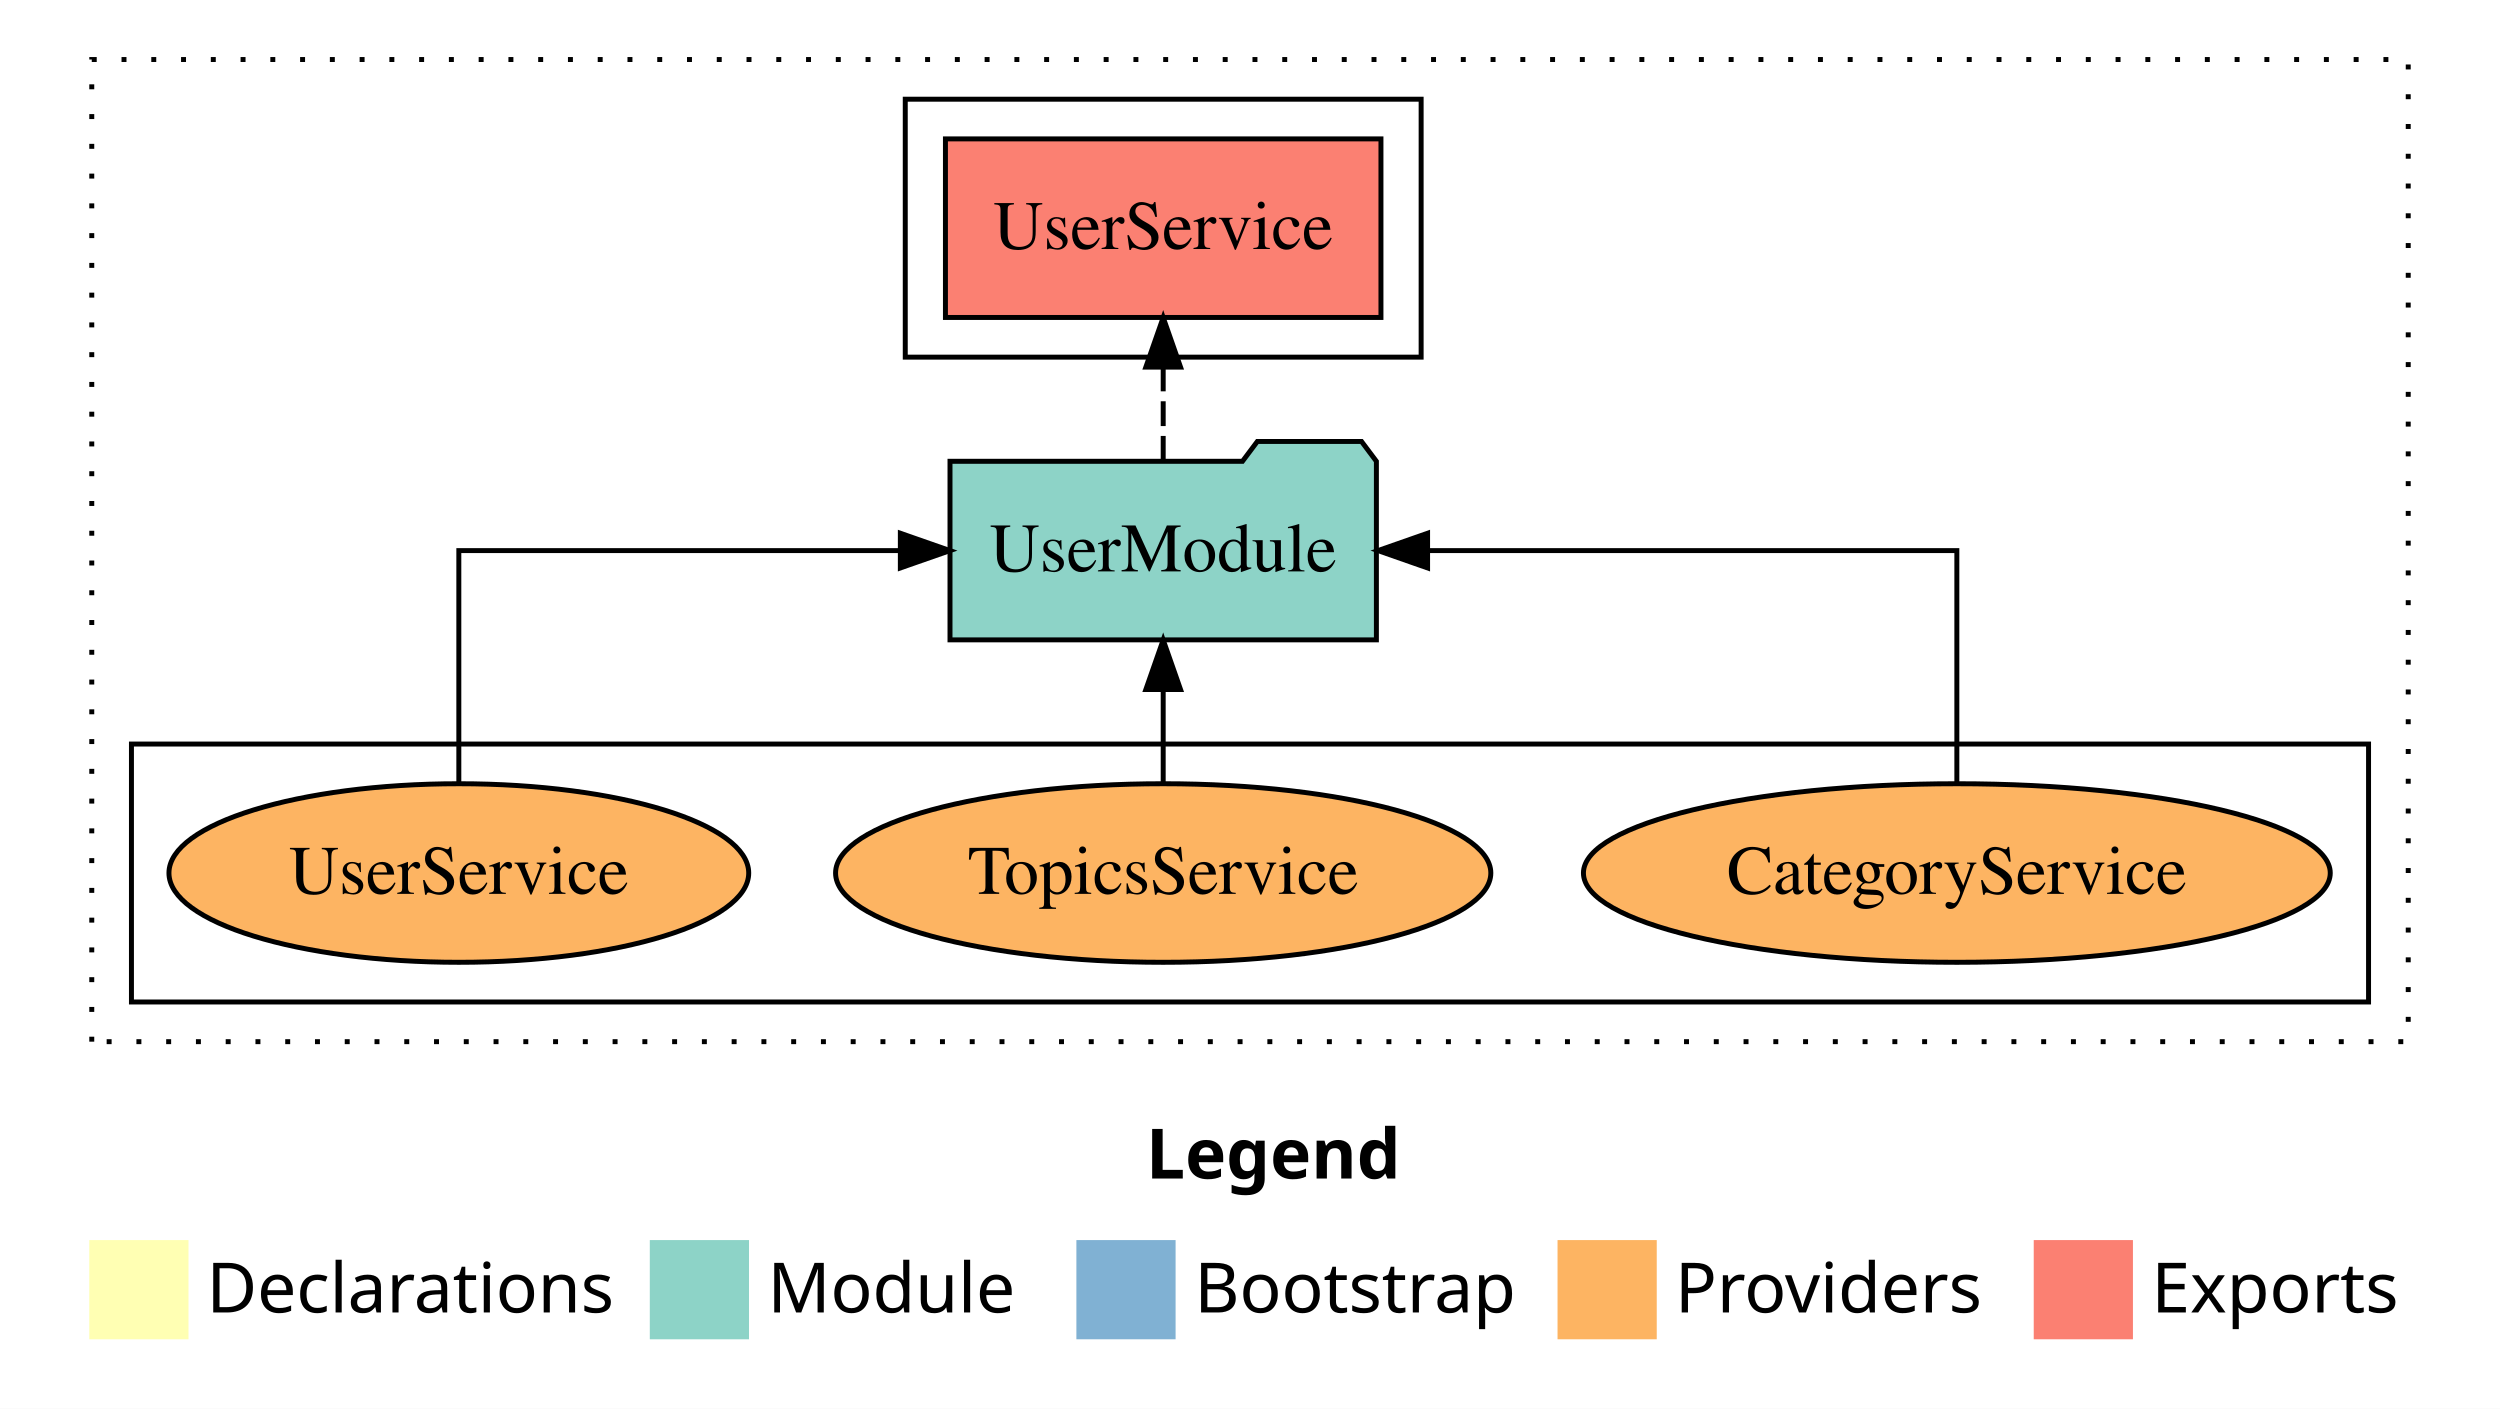
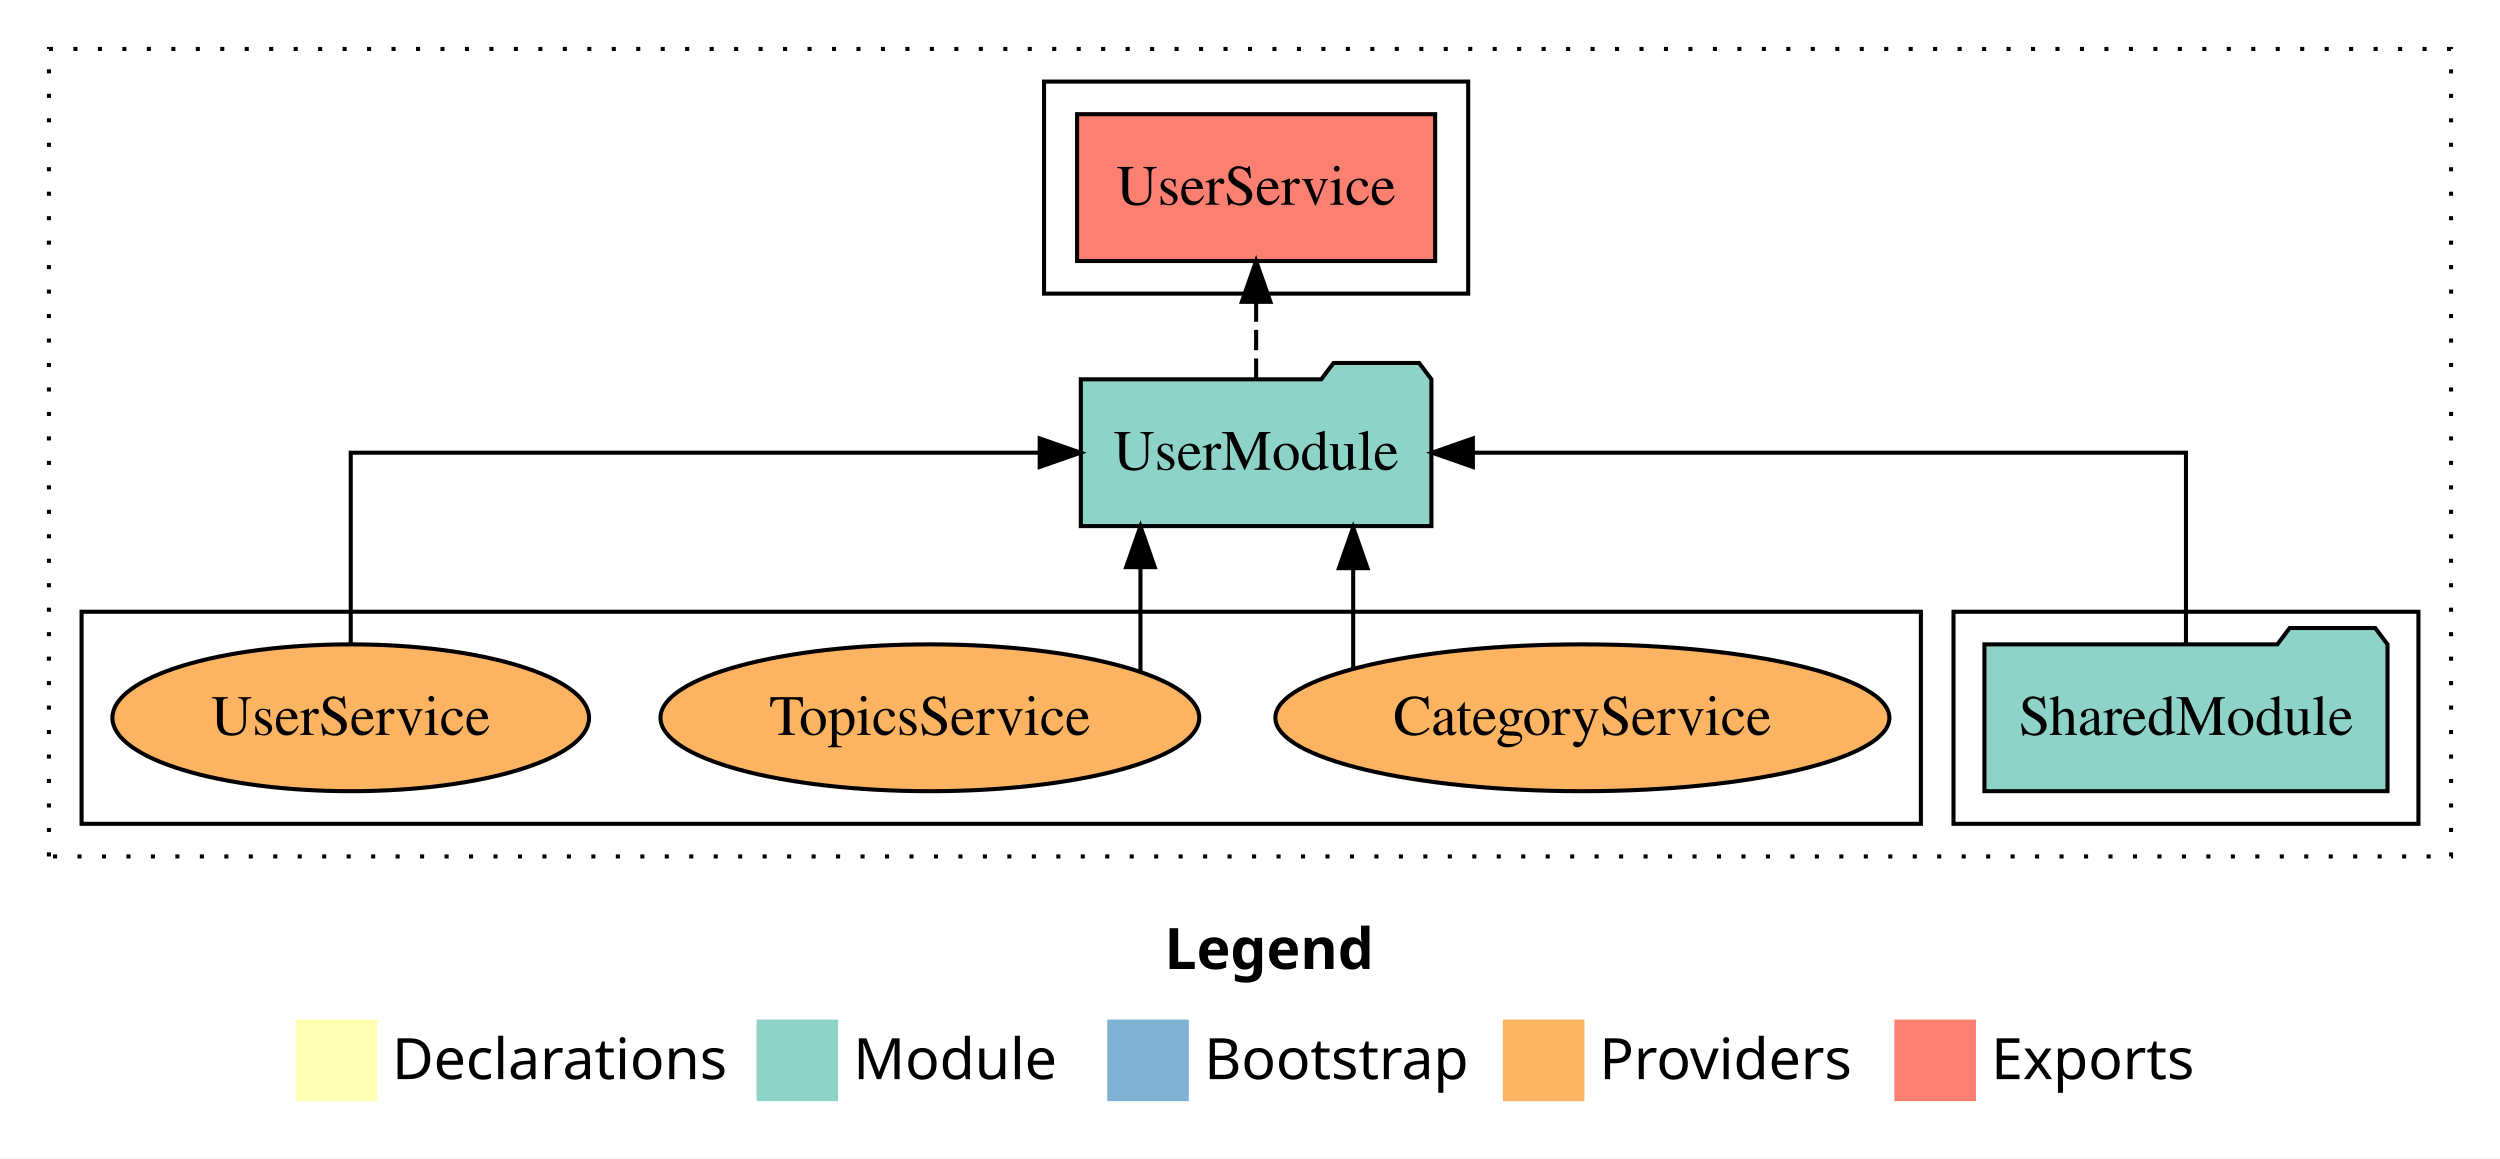
- <svg xmlns="http://www.w3.org/2000/svg" width="504pt" height="284pt" viewBox="0.00 0.00 504.00 284.00">
+ <svg xmlns="http://www.w3.org/2000/svg" width="613pt" height="284pt" viewBox="0.00 0.00 613.00 284.00">
  <g id="graph0" class="graph" transform="scale(1 1) rotate(0) translate(4 280)">
-     <polygon fill="white" stroke="transparent" points="-4,4 -4,-280 500,-280 500,4 -4,4" />
-     <text text-anchor="start" x="227.01" y="-42.4" font-family="sans-serif" font-weight="bold" font-size="14.00">Legend</text>
-     <polygon fill="#ffffb3" stroke="transparent" points="14,-10 14,-30 34,-30 34,-10 14,-10" />
-     <text text-anchor="start" x="37.63" y="-15.4" font-family="sans-serif" font-size="14.00">  Declarations</text>
-     <polygon fill="#8dd3c7" stroke="transparent" points="127,-10 127,-30 147,-30 147,-10 127,-10" />
-     <text text-anchor="start" x="150.73" y="-15.4" font-family="sans-serif" font-size="14.00">  Module</text>
-     <polygon fill="#80b1d3" stroke="transparent" points="213,-10 213,-30 233,-30 233,-10 213,-10" />
-     <text text-anchor="start" x="236.78" y="-15.4" font-family="sans-serif" font-size="14.00">  Bootstrap</text>
-     <polygon fill="#fdb462" stroke="transparent" points="310,-10 310,-30 330,-30 330,-10 310,-10" />
-     <text text-anchor="start" x="333.67" y="-15.4" font-family="sans-serif" font-size="14.00">  Providers</text>
-     <polygon fill="#fb8072" stroke="transparent" points="406,-10 406,-30 426,-30 426,-10 406,-10" />
-     <text text-anchor="start" x="429.73" y="-15.4" font-family="sans-serif" font-size="14.00">  Exports</text>
+     <polygon fill="white" stroke="transparent" points="-4,4 -4,-280 609,-280 609,4 -4,4" />
+     <text text-anchor="start" x="281.51" y="-42.4" font-family="sans-serif" font-weight="bold" font-size="14.00">Legend</text>
+     <polygon fill="#ffffb3" stroke="transparent" points="68.5,-10 68.5,-30 88.5,-30 88.5,-10 68.5,-10" />
+     <text text-anchor="start" x="92.13" y="-15.4" font-family="sans-serif" font-size="14.00">  Declarations</text>
+     <polygon fill="#8dd3c7" stroke="transparent" points="181.5,-10 181.5,-30 201.5,-30 201.5,-10 181.5,-10" />
+     <text text-anchor="start" x="205.23" y="-15.4" font-family="sans-serif" font-size="14.00">  Module</text>
+     <polygon fill="#80b1d3" stroke="transparent" points="267.5,-10 267.5,-30 287.5,-30 287.5,-10 267.5,-10" />
+     <text text-anchor="start" x="291.28" y="-15.4" font-family="sans-serif" font-size="14.00">  Bootstrap</text>
+     <polygon fill="#fdb462" stroke="transparent" points="364.5,-10 364.5,-30 384.5,-30 384.5,-10 364.5,-10" />
+     <text text-anchor="start" x="388.17" y="-15.4" font-family="sans-serif" font-size="14.00">  Providers</text>
+     <polygon fill="#fb8072" stroke="transparent" points="460.5,-10 460.5,-30 480.5,-30 480.5,-10 460.5,-10" />
+     <text text-anchor="start" x="484.23" y="-15.4" font-family="sans-serif" font-size="14.00">  Exports</text>
    <g id="clust1" class="cluster">
-       <polygon fill="none" stroke="black" stroke-dasharray="1,5" points="14.5,-70 14.5,-268 481.5,-268 481.5,-70 14.5,-70" />
+       <polygon fill="none" stroke="black" stroke-dasharray="1,5" points="8,-70 8,-268 597,-268 597,-70 8,-70" />
+     </g>
+     <g id="clust3" class="cluster">
+       <polygon fill="none" stroke="black" points="475,-78 475,-130 589,-130 589,-78 475,-78" />
+     </g>
+     <g id="clust4" class="cluster">
+       <polygon fill="none" stroke="black" points="252,-208 252,-260 356,-260 356,-208 252,-208" />
    </g>
    <g id="clust6" class="cluster">
-       <polygon fill="none" stroke="black" points="22.5,-78 22.5,-130 473.5,-130 473.5,-78 22.5,-78" />
-     </g>
-     <g id="clust4" class="cluster">
-       <polygon fill="none" stroke="black" points="178.5,-208 178.5,-260 282.5,-260 282.5,-208 178.5,-208" />
+       <polygon fill="none" stroke="black" points="16,-78 16,-130 467,-130 467,-78 16,-78" />
    </g>
    <g id="node1" class="node">
-       <polygon fill="#fb8072" stroke="black" points="274.4,-252 186.6,-252 186.6,-216 274.4,-216 274.4,-252" />
-       <text text-anchor="middle" x="230.5" y="-229.8" font-family="Times,serif" font-size="14.00">UserService </text>
+       <polygon fill="#8dd3c7" stroke="black" points="581.42,-122 578.42,-126 557.42,-126 554.42,-122 482.58,-122 482.58,-86 581.42,-86 581.42,-122" />
+       <text text-anchor="middle" x="532" y="-99.8" font-family="Times,serif" font-size="14.00">SharedModule</text>
    </g>
    <g id="node2" class="node">
-       <polygon fill="#8dd3c7" stroke="black" points="273.48,-187 270.48,-191 249.48,-191 246.48,-187 187.52,-187 187.52,-151 273.48,-151 273.48,-187" />
-       <text text-anchor="middle" x="230.5" y="-164.8" font-family="Times,serif" font-size="14.00">UserModule</text>
+       <polygon fill="#8dd3c7" stroke="black" points="346.98,-187 343.98,-191 322.98,-191 319.98,-187 261.02,-187 261.02,-151 346.98,-151 346.98,-187" />
+       <text text-anchor="middle" x="304" y="-164.8" font-family="Times,serif" font-size="14.00">UserModule</text>
    </g>
    <g id="edge1" class="edge">
-       <path fill="none" stroke="black" stroke-dasharray="5,2" d="M230.5,-187.11C230.5,-187.11 230.5,-205.99 230.5,-205.99" />
-       <polygon fill="black" stroke="black" points="227,-205.99 230.5,-215.99 234,-205.99 227,-205.99" />
+       <path fill="none" stroke="black" d="M532,-122.11C532,-141.34 532,-169 532,-169 532,-169 357.15,-169 357.15,-169" />
+       <polygon fill="black" stroke="black" points="357.15,-165.5 347.15,-169 357.15,-172.5 357.15,-165.5" />
    </g>
    <g id="node3" class="node">
-       <ellipse fill="#fdb462" stroke="black" cx="390.5" cy="-104" rx="75.28" ry="18" />
-       <text text-anchor="middle" x="390.5" y="-99.8" font-family="Times,serif" font-size="14.00">CategoryService</text>
+       <polygon fill="#fb8072" stroke="black" points="347.9,-252 260.1,-252 260.1,-216 347.9,-216 347.9,-252" />
+       <text text-anchor="middle" x="304" y="-229.8" font-family="Times,serif" font-size="14.00">UserService </text>
    </g>
    <g id="edge2" class="edge">
-       <path fill="none" stroke="black" d="M390.5,-122.11C390.5,-141.34 390.5,-169 390.5,-169 390.5,-169 283.8,-169 283.8,-169" />
-       <polygon fill="black" stroke="black" points="283.8,-165.5 273.8,-169 283.8,-172.5 283.8,-165.5" />
+       <path fill="none" stroke="black" stroke-dasharray="5,2" d="M304,-187.11C304,-187.11 304,-205.99 304,-205.99" />
+       <polygon fill="black" stroke="black" points="300.5,-205.99 304,-215.99 307.5,-205.99 300.5,-205.99" />
    </g>
    <g id="node4" class="node">
-       <ellipse fill="#fdb462" stroke="black" cx="230.5" cy="-104" rx="66.05" ry="18" />
-       <text text-anchor="middle" x="230.5" y="-99.8" font-family="Times,serif" font-size="14.00">TopicsService</text>
+       <ellipse fill="#fdb462" stroke="black" cx="384" cy="-104" rx="75.28" ry="18" />
+       <text text-anchor="middle" x="384" y="-99.8" font-family="Times,serif" font-size="14.00">CategoryService</text>
    </g>
    <g id="edge3" class="edge">
-       <path fill="none" stroke="black" d="M230.5,-122.11C230.5,-122.11 230.5,-140.99 230.5,-140.99" />
-       <polygon fill="black" stroke="black" points="227,-140.99 230.5,-150.99 234,-140.99 227,-140.99" />
+       <path fill="none" stroke="black" d="M327.8,-116.23C327.8,-116.23 327.8,-140.68 327.8,-140.68" />
+       <polygon fill="black" stroke="black" points="324.3,-140.68 327.8,-150.68 331.3,-140.68 324.3,-140.68" />
    </g>
    <g id="node5" class="node">
-       <ellipse fill="#fdb462" stroke="black" cx="88.5" cy="-104" rx="58.44" ry="18" />
-       <text text-anchor="middle" x="88.5" y="-99.8" font-family="Times,serif" font-size="14.00">UserService</text>
+       <ellipse fill="#fdb462" stroke="black" cx="224" cy="-104" rx="66.05" ry="18" />
+       <text text-anchor="middle" x="224" y="-99.8" font-family="Times,serif" font-size="14.00">TopicsService</text>
    </g>
    <g id="edge4" class="edge">
-       <path fill="none" stroke="black" d="M88.5,-122.11C88.5,-141.34 88.5,-169 88.5,-169 88.5,-169 177.51,-169 177.51,-169" />
-       <polygon fill="black" stroke="black" points="177.51,-172.5 187.51,-169 177.51,-165.5 177.51,-172.5" />
+       <path fill="none" stroke="black" d="M275.64,-115.32C275.64,-115.32 275.64,-140.94 275.64,-140.94" />
+       <polygon fill="black" stroke="black" points="272.14,-140.94 275.64,-150.94 279.14,-140.94 272.14,-140.94" />
+     </g>
+     <g id="node6" class="node">
+       <ellipse fill="#fdb462" stroke="black" cx="82" cy="-104" rx="58.44" ry="18" />
+       <text text-anchor="middle" x="82" y="-99.8" font-family="Times,serif" font-size="14.00">UserService</text>
+     </g>
+     <g id="edge5" class="edge">
+       <path fill="none" stroke="black" d="M82,-122.11C82,-141.34 82,-169 82,-169 82,-169 250.93,-169 250.93,-169" />
+       <polygon fill="black" stroke="black" points="250.93,-172.5 260.93,-169 250.93,-165.5 250.93,-172.5" />
    </g>
  </g>
</svg>
